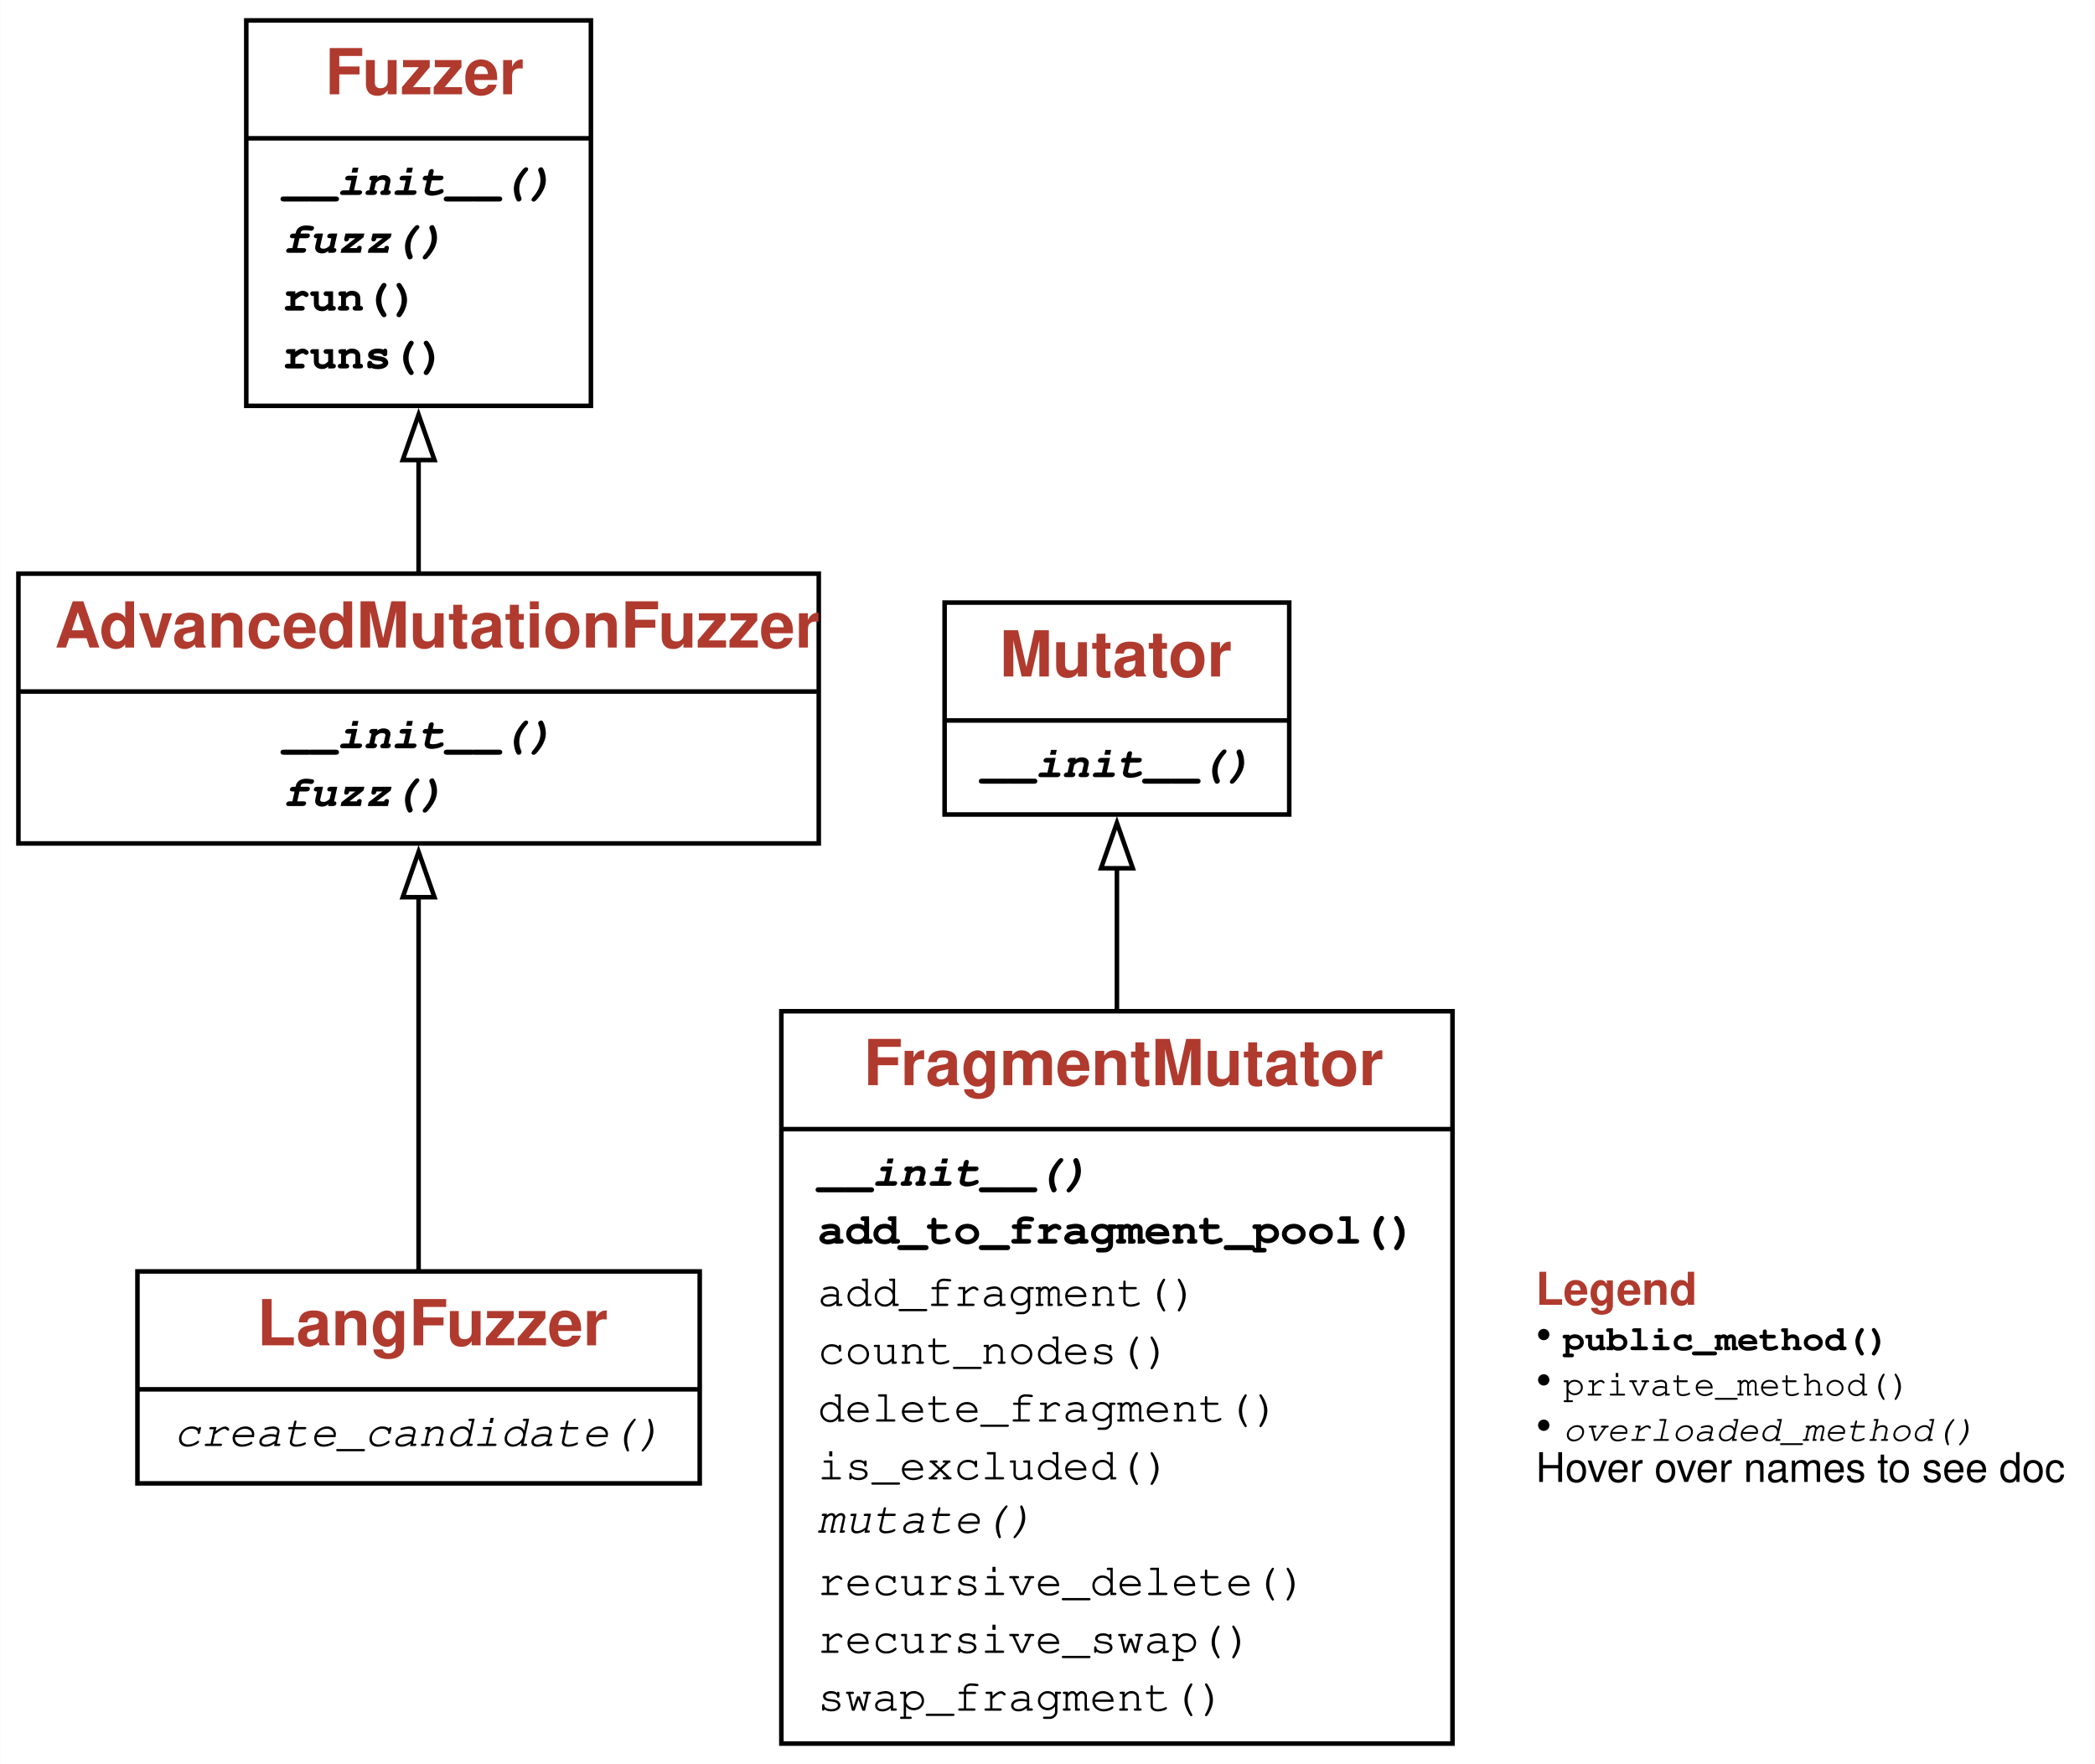
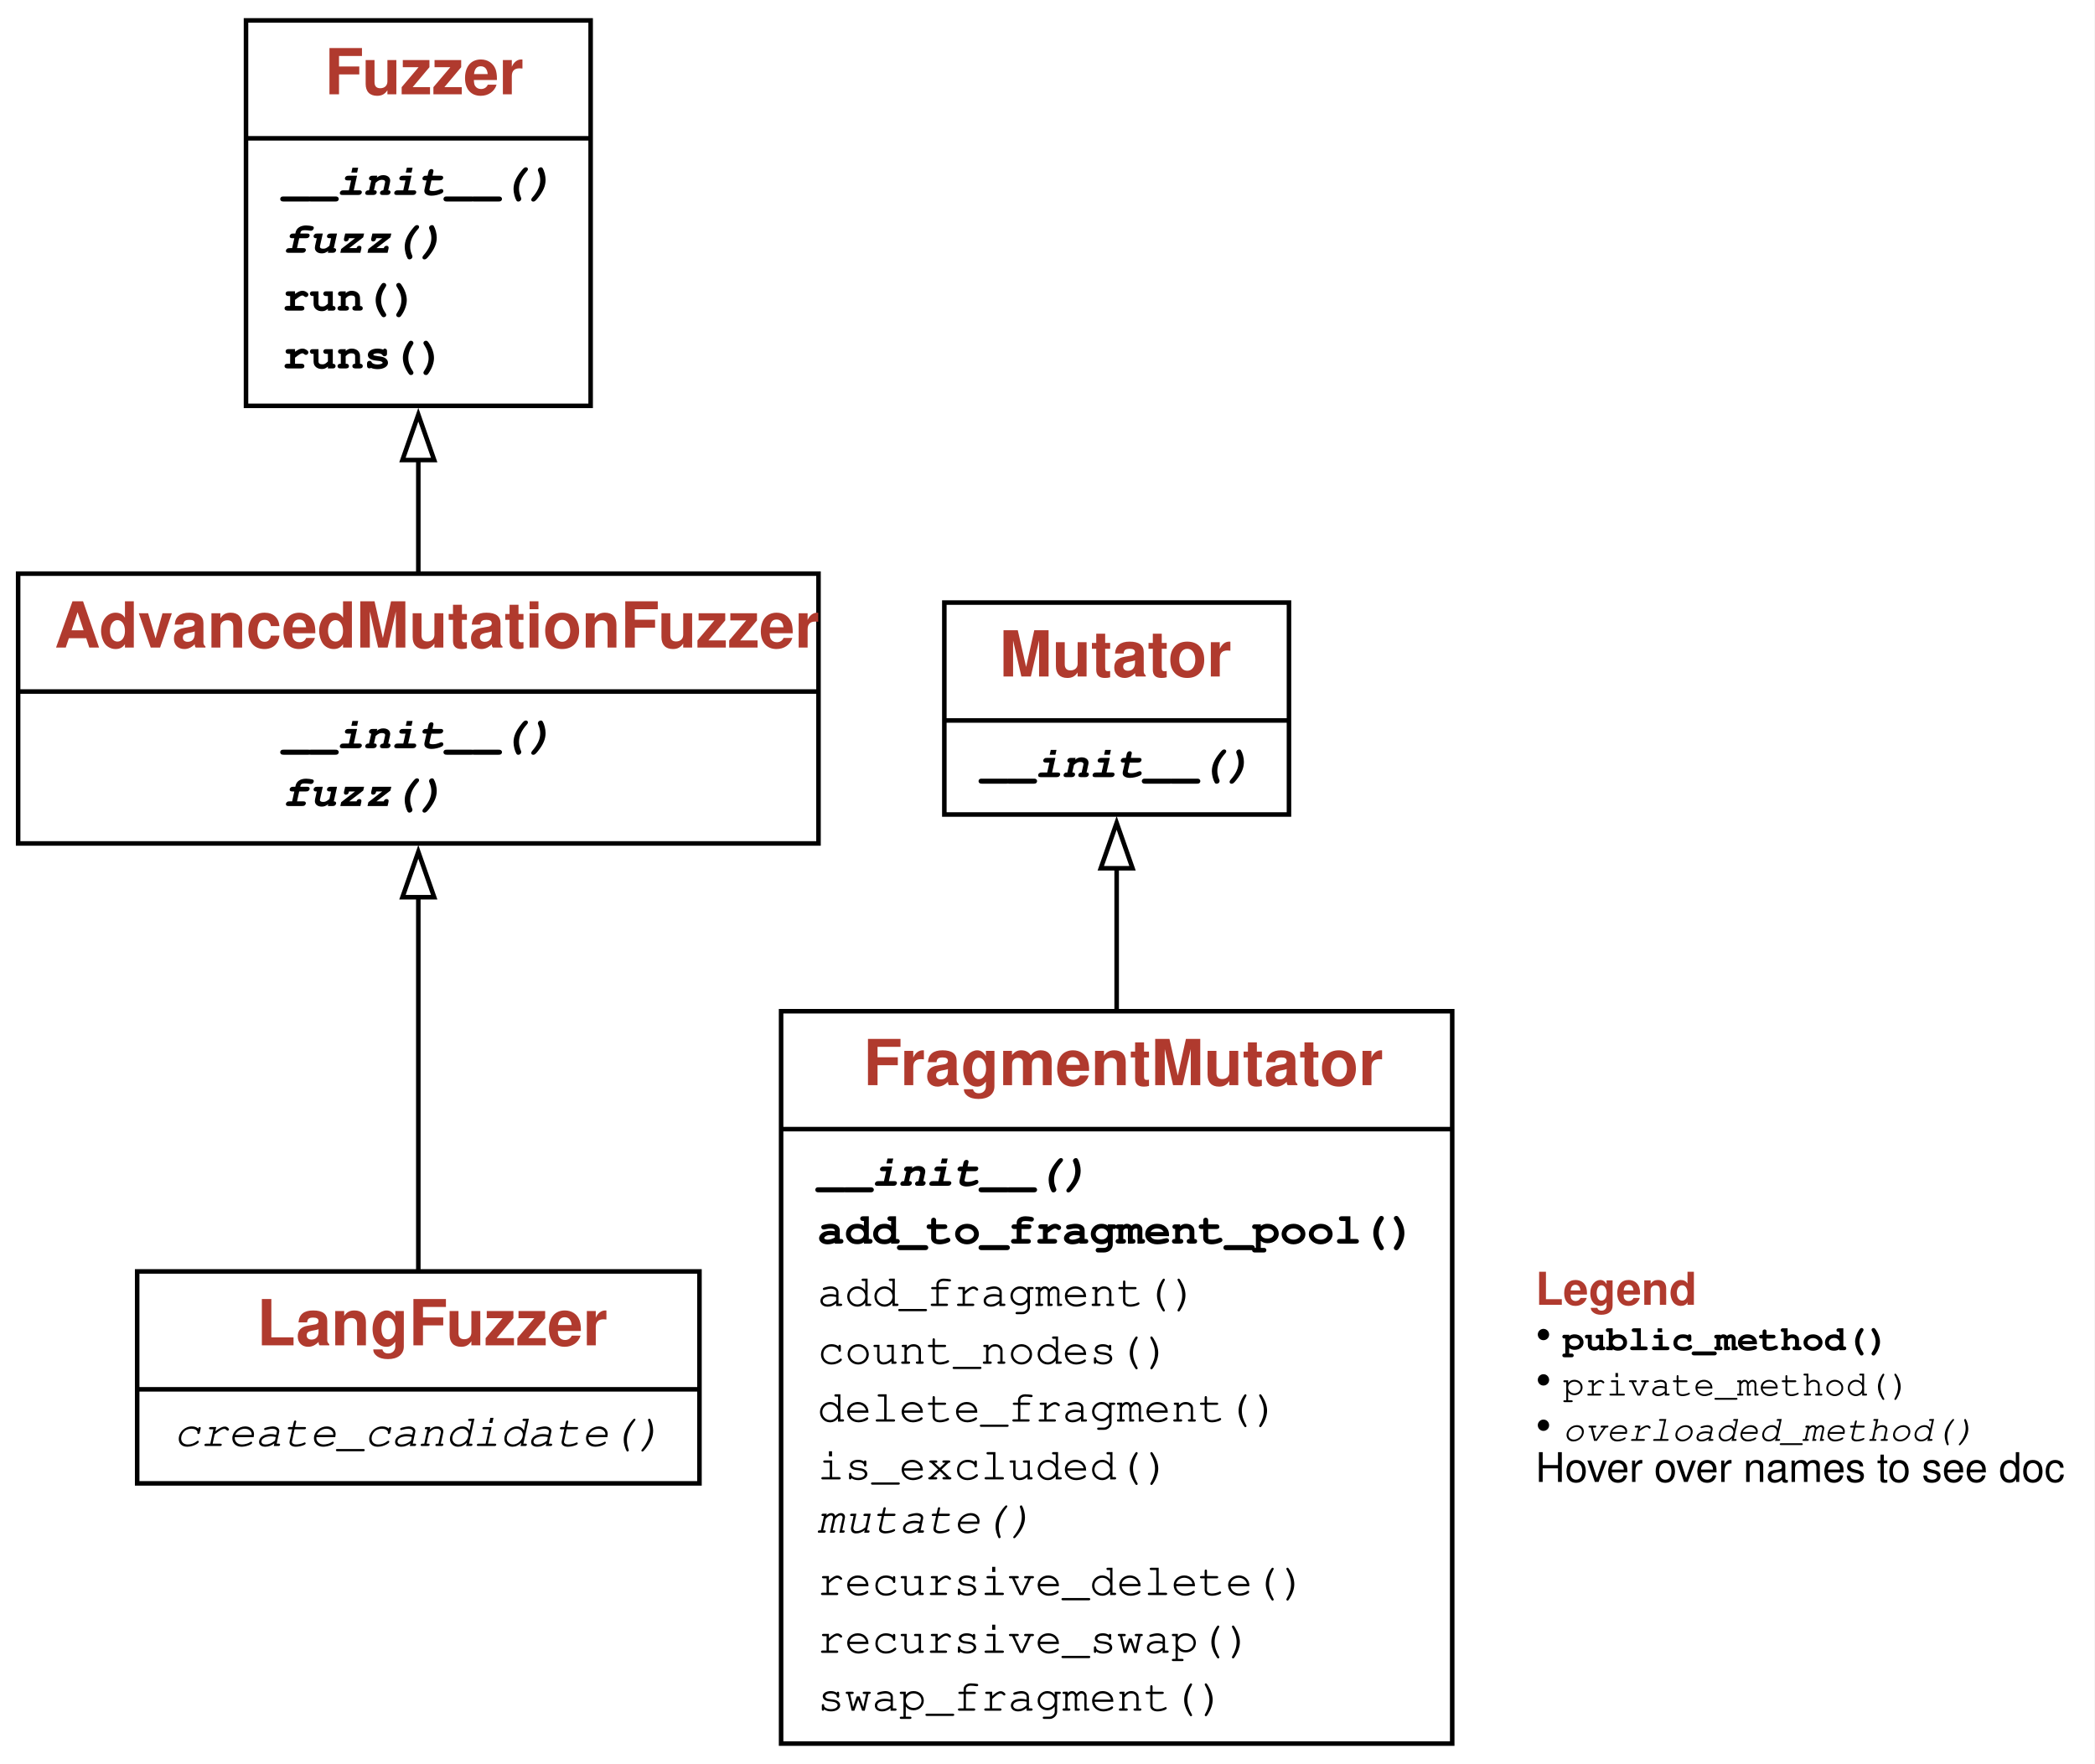
- <svg xmlns="http://www.w3.org/2000/svg" xmlns:xlink="http://www.w3.org/1999/xlink" width="462pt" height="389pt" viewBox="0.00 0.00 461.88 389.00">
+ <svg xmlns="http://www.w3.org/2000/svg" xmlns:xlink="http://www.w3.org/1999/xlink" width="462pt" height="389pt" viewBox="0.00 0.00 462.00 389.00">
  <g id="graph0" class="graph" transform="scale(1 1) rotate(0) translate(4 385)">
    <g id="a_graph0">
      <a xlink:title="LangFuzzer class hierarchy">
        <polygon fill="white" stroke="none" points="-4,4 -4,-385 457.88,-385 457.88,4 -4,4" />
      </a>
    </g>
    <g id="node1" class="node">
      <g id="a_node1">
        <a xlink:href="#" xlink:title="class LangFuzzer:&#10;Blackbox fuzzer mutating input fragments. Roughly based on `LangFuzz`.">
          <polygon fill="none" stroke="black" points="26.25,-57.88 26.25,-104.62 150.25,-104.62 150.25,-57.88 26.25,-57.88" />
-           <text text-anchor="start" x="52.62" y="-88.33" font-family="Patua One, Helvetica, sans-serif" font-weight="bold" font-size="14.00" fill="#b03a2e">LangFuzzer</text>
+           <text xml:space="preserve" text-anchor="start" x="52.62" y="-88.33" font-family="Patua One, Helvetica, sans-serif" font-weight="bold" font-size="14.00" fill="#b03a2e">LangFuzzer</text>
          <polyline fill="none" stroke="black" points="26.25,-78.62 150.25,-78.62" />
          <g id="a_node1_0">
            <a xlink:href="#" xlink:title="LangFuzzer">
              <g id="a_node1_1">
                <a xlink:href="#" xlink:title="create_candidate(self) -&gt; GreyboxFuzzer.Seed:&#10;Returns an input generated by fuzzing a seed in the population">
-                   <text text-anchor="start" x="34.25" y="-66.12" font-family="'Fira Mono', 'Source Code Pro', 'Courier', monospace" font-style="italic" font-size="10.00">create_candidate()</text>
+                   <text xml:space="preserve" text-anchor="start" x="34.25" y="-66.12" font-family="'Fira Mono', 'Source Code Pro', 'Courier', monospace" font-style="italic" font-size="10.00">create_candidate()</text>
                </a>
              </g>
            </a>
          </g>
        </a>
      </g>
    </g>
    <g id="node2" class="node">
      <g id="a_node2">
        <a xlink:href="GreyboxFuzzer.ipynb" xlink:title="class AdvancedMutationFuzzer:&#10;Base class for mutation-based fuzzing.">
          <polygon fill="none" stroke="black" points="0,-199 0,-258.5 176.5,-258.5 176.5,-199 0,-199" />
-           <text text-anchor="start" x="8" y="-242.2" font-family="Patua One, Helvetica, sans-serif" font-weight="bold" font-size="14.00" fill="#b03a2e">AdvancedMutationFuzzer</text>
+           <text xml:space="preserve" text-anchor="start" x="8" y="-242.2" font-family="Patua One, Helvetica, sans-serif" font-weight="bold" font-size="14.00" fill="#b03a2e">AdvancedMutationFuzzer</text>
          <polyline fill="none" stroke="black" points="0,-232.5 176.5,-232.5" />
          <g id="a_node2_2">
            <a xlink:href="#" xlink:title="AdvancedMutationFuzzer">
              <g id="a_node2_3">
                <a xlink:href="GreyboxFuzzer.ipynb" xlink:title="__init__(self, seeds: List[str], mutator: GreyboxFuzzer.Mutator, schedule: GreyboxFuzzer.PowerSchedule) -&gt; None:&#10;Constructor.&#10;`seeds` - a list of (input) strings to mutate.&#10;`mutator` - the mutator to apply.&#10;`schedule` - the power schedule to apply.">
-                   <text text-anchor="start" x="58.25" y="-220" font-family="'Fira Mono', 'Source Code Pro', 'Courier', monospace" font-weight="bold" font-style="italic" font-size="10.00">__init__()</text>
+                   <text xml:space="preserve" text-anchor="start" x="58.25" y="-220" font-family="'Fira Mono', 'Source Code Pro', 'Courier', monospace" font-weight="bold" font-style="italic" font-size="10.00">__init__()</text>
                </a>
              </g>
              <g id="a_node2_4">
                <a xlink:href="GreyboxFuzzer.ipynb" xlink:title="fuzz(self) -&gt; str:&#10;Returns first each seed once and then generates new inputs">
-                   <text text-anchor="start" x="58.25" y="-207.25" font-family="'Fira Mono', 'Source Code Pro', 'Courier', monospace" font-weight="bold" font-style="italic" font-size="10.00">fuzz()</text>
+                   <text xml:space="preserve" text-anchor="start" x="58.25" y="-207.25" font-family="'Fira Mono', 'Source Code Pro', 'Courier', monospace" font-weight="bold" font-style="italic" font-size="10.00">fuzz()</text>
                </a>
              </g>
            </a>
          </g>
        </a>
      </g>
    </g>
    <g id="edge1" class="edge">
      <path fill="none" stroke="black" d="M88.25,-104.98C88.25,-126.99 88.25,-160.81 88.25,-187.39" />
      <polygon fill="none" stroke="black" points="84.75,-187.14 88.25,-197.14 91.75,-187.14 84.75,-187.14" />
    </g>
    <g id="node3" class="node">
      <g id="a_node3">
        <a xlink:href="Fuzzer.ipynb" xlink:title="class Fuzzer:&#10;Base class for fuzzers.">
          <polygon fill="none" stroke="black" points="50.25,-295.5 50.25,-380.5 126.25,-380.5 126.25,-295.5 50.25,-295.5" />
-           <text text-anchor="start" x="67.62" y="-364.2" font-family="Patua One, Helvetica, sans-serif" font-weight="bold" font-size="14.00" fill="#b03a2e">Fuzzer</text>
+           <text xml:space="preserve" text-anchor="start" x="67.62" y="-364.2" font-family="Patua One, Helvetica, sans-serif" font-weight="bold" font-size="14.00" fill="#b03a2e">Fuzzer</text>
          <polyline fill="none" stroke="black" points="50.25,-354.5 126.25,-354.5" />
          <g id="a_node3_5">
            <a xlink:href="#" xlink:title="Fuzzer">
              <g id="a_node3_6">
                <a xlink:href="Fuzzer.ipynb" xlink:title="__init__(self) -&gt; None:&#10;Constructor">
-                   <text text-anchor="start" x="58.25" y="-342" font-family="'Fira Mono', 'Source Code Pro', 'Courier', monospace" font-weight="bold" font-style="italic" font-size="10.00">__init__()</text>
+                   <text xml:space="preserve" text-anchor="start" x="58.25" y="-342" font-family="'Fira Mono', 'Source Code Pro', 'Courier', monospace" font-weight="bold" font-style="italic" font-size="10.00">__init__()</text>
                </a>
              </g>
              <g id="a_node3_7">
                <a xlink:href="Fuzzer.ipynb" xlink:title="fuzz(self) -&gt; str:&#10;Return fuzz input">
-                   <text text-anchor="start" x="58.25" y="-329.25" font-family="'Fira Mono', 'Source Code Pro', 'Courier', monospace" font-weight="bold" font-style="italic" font-size="10.00">fuzz()</text>
+                   <text xml:space="preserve" text-anchor="start" x="58.25" y="-329.25" font-family="'Fira Mono', 'Source Code Pro', 'Courier', monospace" font-weight="bold" font-style="italic" font-size="10.00">fuzz()</text>
                </a>
              </g>
              <g id="a_node3_8">
                <a xlink:href="Fuzzer.ipynb" xlink:title="run(self, runner: Fuzzer.Runner = &lt;Fuzzer.Runner object&gt;) -&gt; Tuple[subprocess.CompletedProcess, str]:&#10;Run `runner` with fuzz input">
-                   <text text-anchor="start" x="58.25" y="-316.5" font-family="'Fira Mono', 'Source Code Pro', 'Courier', monospace" font-weight="bold" font-size="10.00">run()</text>
+                   <text xml:space="preserve" text-anchor="start" x="58.25" y="-316.5" font-family="'Fira Mono', 'Source Code Pro', 'Courier', monospace" font-weight="bold" font-size="10.00">run()</text>
                </a>
              </g>
              <g id="a_node3_9">
                <a xlink:href="Fuzzer.ipynb" xlink:title="runs(self, runner: Fuzzer.Runner = &lt;Fuzzer.PrintRunner object&gt;, trials: int = 10) -&gt; List[Tuple[subprocess.CompletedProcess, str]]:&#10;Run `runner` with fuzz input, `trials` times">
-                   <text text-anchor="start" x="58.25" y="-303.75" font-family="'Fira Mono', 'Source Code Pro', 'Courier', monospace" font-weight="bold" font-size="10.00">runs()</text>
+                   <text xml:space="preserve" text-anchor="start" x="58.25" y="-303.75" font-family="'Fira Mono', 'Source Code Pro', 'Courier', monospace" font-weight="bold" font-size="10.00">runs()</text>
                </a>
              </g>
            </a>
          </g>
        </a>
      </g>
    </g>
    <g id="edge2" class="edge">
      <path fill="none" stroke="black" d="M88.25,-258.77C88.25,-266.54 88.25,-275.18 88.25,-283.81" />
      <polygon fill="none" stroke="black" points="84.75,-283.55 88.25,-293.55 91.75,-283.55 84.75,-283.55" />
    </g>
    <g id="node4" class="node">
      <g id="a_node4">
        <a xlink:href="#" xlink:title="class FragmentMutator:&#10;Mutate inputs with input fragments from a pool">
          <polygon fill="none" stroke="black" points="168.25,-0.5 168.25,-162 316.25,-162 316.25,-0.5 168.25,-0.5" />
-           <text text-anchor="start" x="186.38" y="-145.7" font-family="Patua One, Helvetica, sans-serif" font-weight="bold" font-size="14.00" fill="#b03a2e">FragmentMutator</text>
+           <text xml:space="preserve" text-anchor="start" x="186.38" y="-145.7" font-family="Patua One, Helvetica, sans-serif" font-weight="bold" font-size="14.00" fill="#b03a2e">FragmentMutator</text>
          <polyline fill="none" stroke="black" points="168.25,-136 316.25,-136" />
          <g id="a_node4_10">
            <a xlink:href="#" xlink:title="FragmentMutator">
              <g id="a_node4_11">
                <a xlink:href="#" xlink:title="__init__(self, parser):&#10;Initialize mutators">
-                   <text text-anchor="start" x="176.25" y="-123.5" font-family="'Fira Mono', 'Source Code Pro', 'Courier', monospace" font-weight="bold" font-style="italic" font-size="10.00">__init__()</text>
+                   <text xml:space="preserve" text-anchor="start" x="176.25" y="-123.5" font-family="'Fira Mono', 'Source Code Pro', 'Courier', monospace" font-weight="bold" font-style="italic" font-size="10.00">__init__()</text>
                </a>
              </g>
              <g id="a_node4_12">
                <a xlink:href="#" xlink:title="add_to_fragment_pool(self, seed: SeedWithStructure) -&gt; None:&#10;Adds all fragments of a seed to the fragment pool">
-                   <text text-anchor="start" x="176.25" y="-110.75" font-family="'Fira Mono', 'Source Code Pro', 'Courier', monospace" font-weight="bold" font-size="10.00">add_to_fragment_pool()</text>
+                   <text xml:space="preserve" text-anchor="start" x="176.25" y="-110.75" font-family="'Fira Mono', 'Source Code Pro', 'Courier', monospace" font-weight="bold" font-size="10.00">add_to_fragment_pool()</text>
                </a>
              </g>
              <g id="a_node4_13">
                <a xlink:href="#" xlink:title="add_fragment(self, fragment: DerivationTree) -&gt; None:&#10;Recursively adds fragments to the fragment pool">
-                   <text text-anchor="start" x="176.25" y="-97" font-family="'Fira Mono', 'Source Code Pro', 'Courier', monospace" font-size="10.00">add_fragment()</text>
+                   <text xml:space="preserve" text-anchor="start" x="176.25" y="-97" font-family="'Fira Mono', 'Source Code Pro', 'Courier', monospace" font-size="10.00">add_fragment()</text>
                </a>
              </g>
              <g id="a_node4_14">
                <a xlink:href="#" xlink:title="count_nodes(self, fragment: DerivationTree) -&gt; int:&#10;Returns the number of nodes in the fragment">
-                   <text text-anchor="start" x="176.25" y="-84.25" font-family="'Fira Mono', 'Source Code Pro', 'Courier', monospace" font-size="10.00">count_nodes()</text>
+                   <text xml:space="preserve" text-anchor="start" x="176.25" y="-84.25" font-family="'Fira Mono', 'Source Code Pro', 'Courier', monospace" font-size="10.00">count_nodes()</text>
                </a>
              </g>
              <g id="a_node4_15">
                <a xlink:href="#" xlink:title="delete_fragment(self, seed: SeedWithStructure) -&gt; SeedWithStructure:&#10;Delete a random fragment">
-                   <text text-anchor="start" x="176.25" y="-71.5" font-family="'Fira Mono', 'Source Code Pro', 'Courier', monospace" font-size="10.00">delete_fragment()</text>
+                   <text xml:space="preserve" text-anchor="start" x="176.25" y="-71.5" font-family="'Fira Mono', 'Source Code Pro', 'Courier', monospace" font-size="10.00">delete_fragment()</text>
                </a>
              </g>
              <g id="a_node4_16">
                <a xlink:href="#" xlink:title="is_excluded(self, symbol: str) -&gt; bool:&#10;Returns true if a fragment starting with a specific&#10;symbol and all its decendents can be excluded">
-                   <text text-anchor="start" x="176.25" y="-58.75" font-family="'Fira Mono', 'Source Code Pro', 'Courier', monospace" font-size="10.00">is_excluded()</text>
+                   <text xml:space="preserve" text-anchor="start" x="176.25" y="-58.75" font-family="'Fira Mono', 'Source Code Pro', 'Courier', monospace" font-size="10.00">is_excluded()</text>
                </a>
              </g>
              <g id="a_node4_17">
                <a xlink:href="#" xlink:title="mutate(self, seed: SeedWithStructure) -&gt; SeedWithStructure:&#10;Implement structure-aware mutation. Memoize seeds.">
-                   <text text-anchor="start" x="176.25" y="-47" font-family="'Fira Mono', 'Source Code Pro', 'Courier', monospace" font-style="italic" font-size="10.00">mutate()</text>
+                   <text xml:space="preserve" text-anchor="start" x="176.25" y="-47" font-family="'Fira Mono', 'Source Code Pro', 'Courier', monospace" font-style="italic" font-size="10.00">mutate()</text>
                </a>
              </g>
              <g id="a_node4_18">
                <a xlink:href="#" xlink:title="recursive_delete(self, fragment: DerivationTree) -&gt; DerivationTree:&#10;Recursively finds the fragment to delete">
-                   <text text-anchor="start" x="176.25" y="-33.25" font-family="'Fira Mono', 'Source Code Pro', 'Courier', monospace" font-size="10.00">recursive_delete()</text>
+                   <text xml:space="preserve" text-anchor="start" x="176.25" y="-33.25" font-family="'Fira Mono', 'Source Code Pro', 'Courier', monospace" font-size="10.00">recursive_delete()</text>
                </a>
              </g>
              <g id="a_node4_19">
                <a xlink:href="#" xlink:title="recursive_swap(self, fragment: DerivationTree) -&gt; DerivationTree:&#10;Recursively finds the fragment to swap.">
-                   <text text-anchor="start" x="176.25" y="-20.5" font-family="'Fira Mono', 'Source Code Pro', 'Courier', monospace" font-size="10.00">recursive_swap()</text>
+                   <text xml:space="preserve" text-anchor="start" x="176.25" y="-20.5" font-family="'Fira Mono', 'Source Code Pro', 'Courier', monospace" font-size="10.00">recursive_swap()</text>
                </a>
              </g>
              <g id="a_node4_20">
                <a xlink:href="#" xlink:title="swap_fragment(self, seed: SeedWithStructure) -&gt; SeedWithStructure:&#10;Substitutes a random fragment with another with the same symbol">
-                   <text text-anchor="start" x="176.25" y="-7.75" font-family="'Fira Mono', 'Source Code Pro', 'Courier', monospace" font-size="10.00">swap_fragment()</text>
+                   <text xml:space="preserve" text-anchor="start" x="176.25" y="-7.75" font-family="'Fira Mono', 'Source Code Pro', 'Courier', monospace" font-size="10.00">swap_fragment()</text>
                </a>
              </g>
            </a>
          </g>
        </a>
      </g>
    </g>
    <g id="node5" class="node">
      <g id="a_node5">
        <a xlink:href="GreyboxFuzzer.ipynb" xlink:title="class Mutator:&#10;Mutate strings">
          <polygon fill="none" stroke="black" points="204.25,-205.38 204.25,-252.12 280.25,-252.12 280.25,-205.38 204.25,-205.38" />
-           <text text-anchor="start" x="216.38" y="-235.82" font-family="Patua One, Helvetica, sans-serif" font-weight="bold" font-size="14.00" fill="#b03a2e">Mutator</text>
+           <text xml:space="preserve" text-anchor="start" x="216.38" y="-235.82" font-family="Patua One, Helvetica, sans-serif" font-weight="bold" font-size="14.00" fill="#b03a2e">Mutator</text>
          <polyline fill="none" stroke="black" points="204.25,-226.12 280.25,-226.12" />
          <g id="a_node5_21">
            <a xlink:href="#" xlink:title="Mutator">
              <g id="a_node5_22">
                <a xlink:href="GreyboxFuzzer.ipynb" xlink:title="__init__(self) -&gt; None:&#10;Constructor">
-                   <text text-anchor="start" x="212.25" y="-213.62" font-family="'Fira Mono', 'Source Code Pro', 'Courier', monospace" font-weight="bold" font-style="italic" font-size="10.00">__init__()</text>
+                   <text xml:space="preserve" text-anchor="start" x="212.25" y="-213.62" font-family="'Fira Mono', 'Source Code Pro', 'Courier', monospace" font-weight="bold" font-style="italic" font-size="10.00">__init__()</text>
                </a>
              </g>
            </a>
          </g>
        </a>
      </g>
    </g>
    <g id="edge3" class="edge">
      <path fill="none" stroke="black" d="M242.25,-162.24C242.25,-173.29 242.25,-184.11 242.25,-193.68" />
      <polygon fill="none" stroke="black" points="238.75,-193.53 242.25,-203.53 245.75,-193.53 238.75,-193.53" />
    </g>
    <g id="node6" class="node">
-       <text text-anchor="start" x="334.62" y="-97.25" font-family="Patua One, Helvetica, sans-serif" font-weight="bold" font-size="10.00" fill="#b03a2e">Legend</text>
-       <text text-anchor="start" x="334.62" y="-87.25" font-family="Patua One, Helvetica, sans-serif" font-size="10.00">• </text>
-       <text text-anchor="start" x="340.62" y="-87.25" font-family="'Fira Mono', 'Source Code Pro', 'Courier', monospace" font-weight="bold" font-size="8.00">public_method()</text>
-       <text text-anchor="start" x="334.62" y="-77.25" font-family="Patua One, Helvetica, sans-serif" font-size="10.00">• </text>
-       <text text-anchor="start" x="340.62" y="-77.25" font-family="'Fira Mono', 'Source Code Pro', 'Courier', monospace" font-size="8.00">private_method()</text>
-       <text text-anchor="start" x="334.62" y="-67.25" font-family="Patua One, Helvetica, sans-serif" font-size="10.00">• </text>
-       <text text-anchor="start" x="340.62" y="-67.25" font-family="'Fira Mono', 'Source Code Pro', 'Courier', monospace" font-style="italic" font-size="8.00">overloaded_method()</text>
-       <text text-anchor="start" x="334.62" y="-58.2" font-family="Helvetica,sans-Serif" font-size="9.00">Hover over names to see doc</text>
+       <text xml:space="preserve" text-anchor="start" x="334.62" y="-97.25" font-family="Patua One, Helvetica, sans-serif" font-weight="bold" font-size="10.00" fill="#b03a2e">Legend</text>
+       <text xml:space="preserve" text-anchor="start" x="334.62" y="-87.25" font-family="Patua One, Helvetica, sans-serif" font-size="10.00">• </text>
+       <text xml:space="preserve" text-anchor="start" x="340.62" y="-87.25" font-family="'Fira Mono', 'Source Code Pro', 'Courier', monospace" font-weight="bold" font-size="8.00">public_method()</text>
+       <text xml:space="preserve" text-anchor="start" x="334.62" y="-77.25" font-family="Patua One, Helvetica, sans-serif" font-size="10.00">• </text>
+       <text xml:space="preserve" text-anchor="start" x="340.62" y="-77.25" font-family="'Fira Mono', 'Source Code Pro', 'Courier', monospace" font-size="8.00">private_method()</text>
+       <text xml:space="preserve" text-anchor="start" x="334.62" y="-67.25" font-family="Patua One, Helvetica, sans-serif" font-size="10.00">• </text>
+       <text xml:space="preserve" text-anchor="start" x="340.62" y="-67.25" font-family="'Fira Mono', 'Source Code Pro', 'Courier', monospace" font-style="italic" font-size="8.00">overloaded_method()</text>
+       <text xml:space="preserve" text-anchor="start" x="334.62" y="-58.2" font-family="Helvetica,sans-Serif" font-size="9.00">Hover over names to see doc</text>
    </g>
  </g>
</svg>
